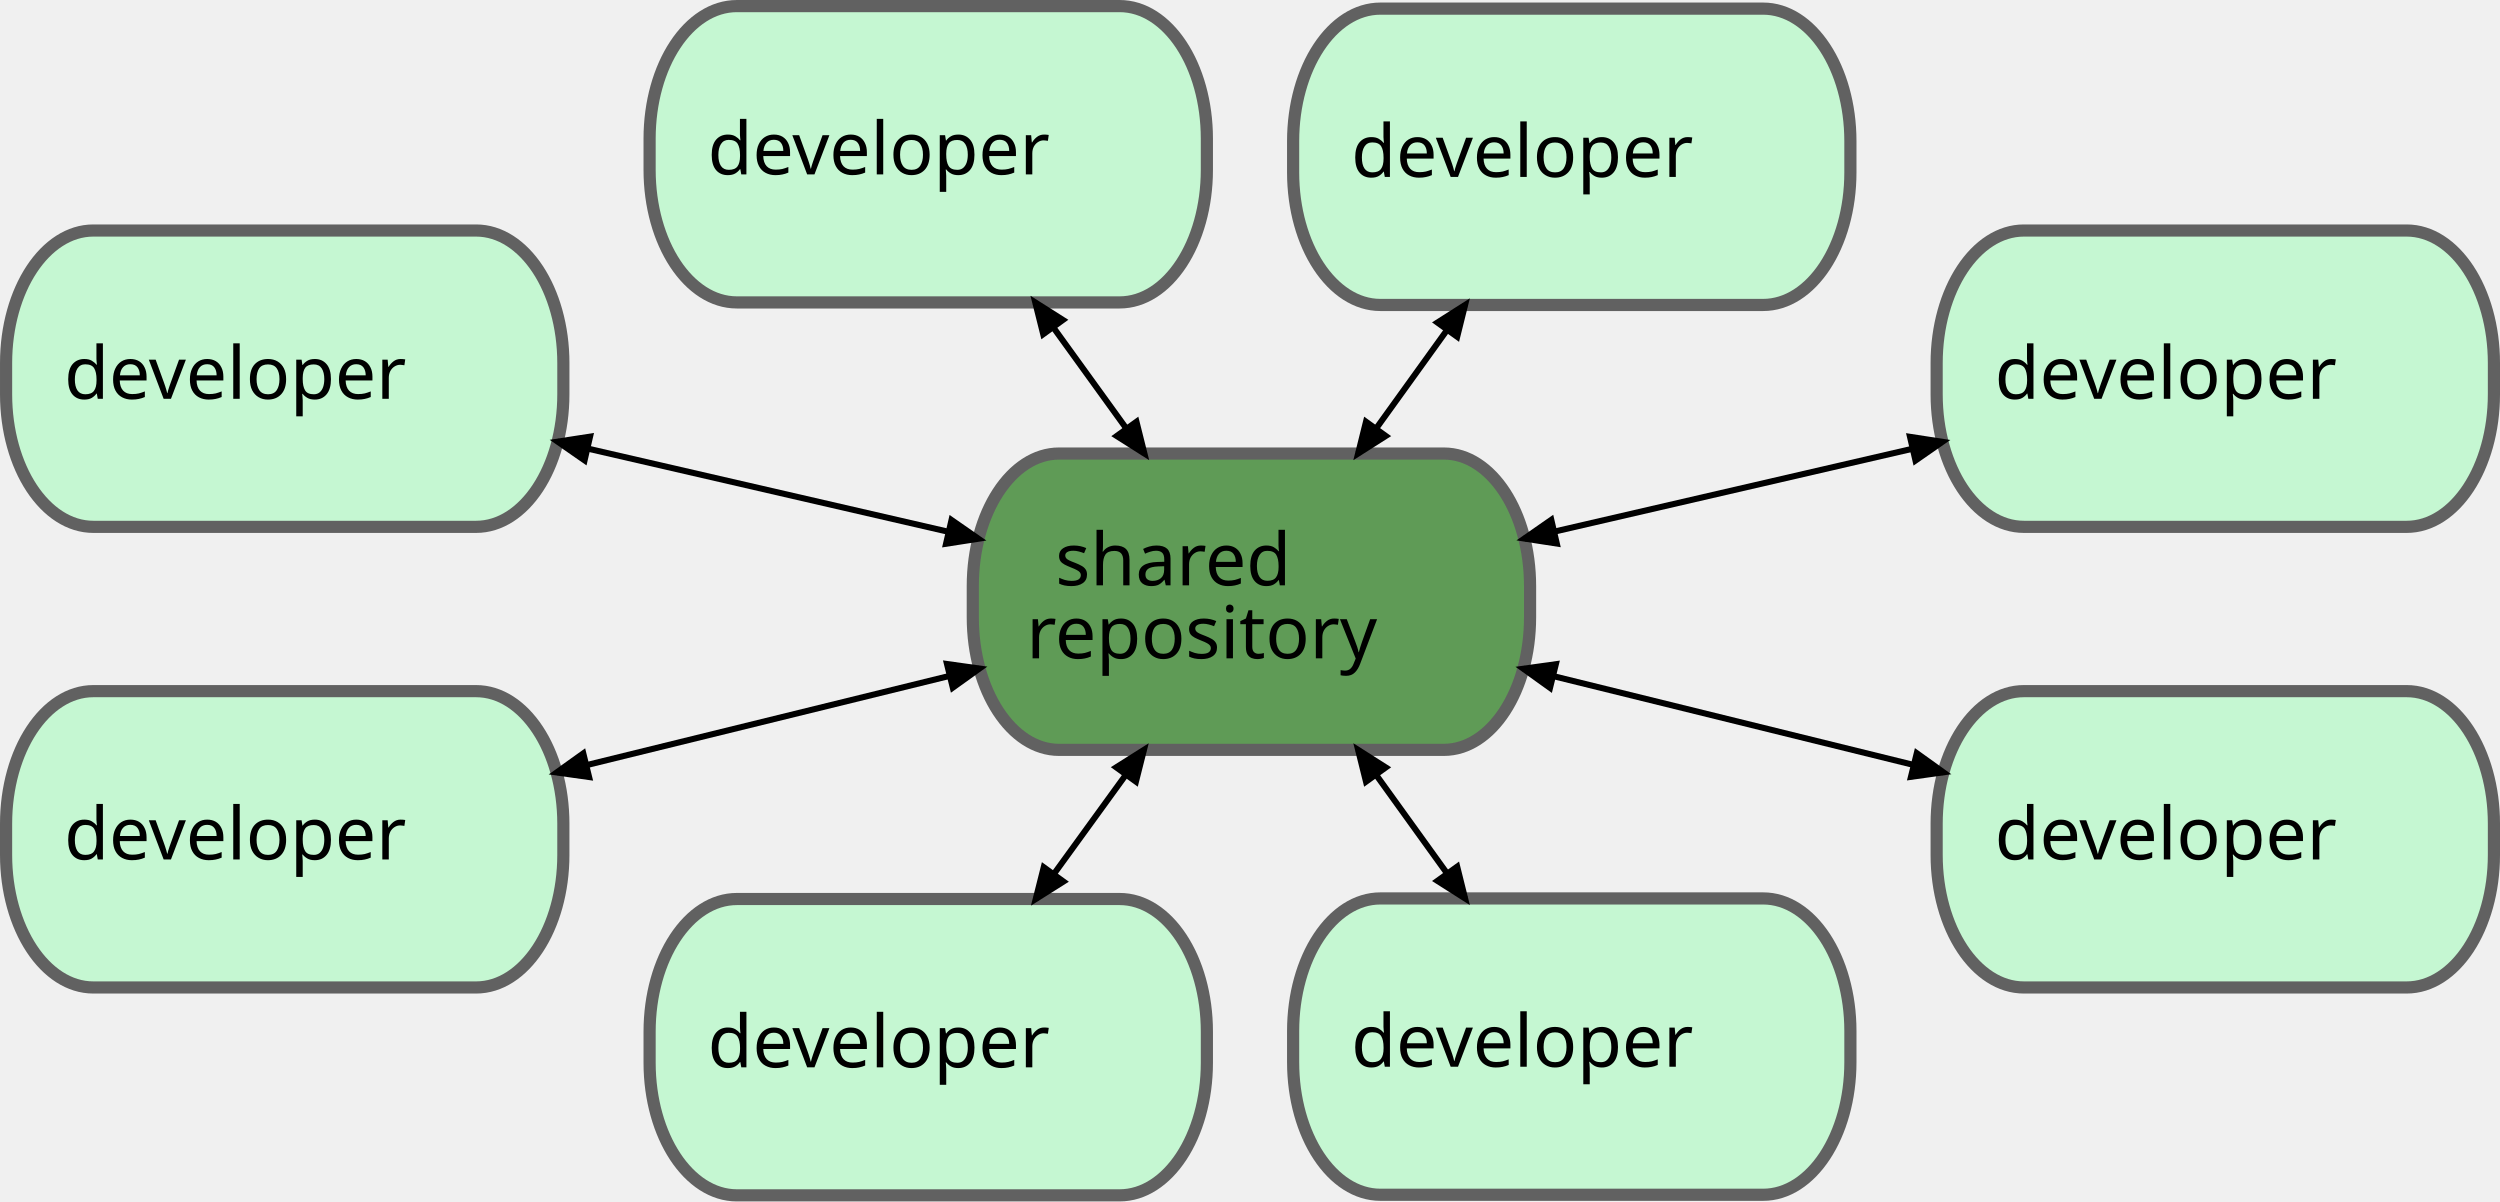
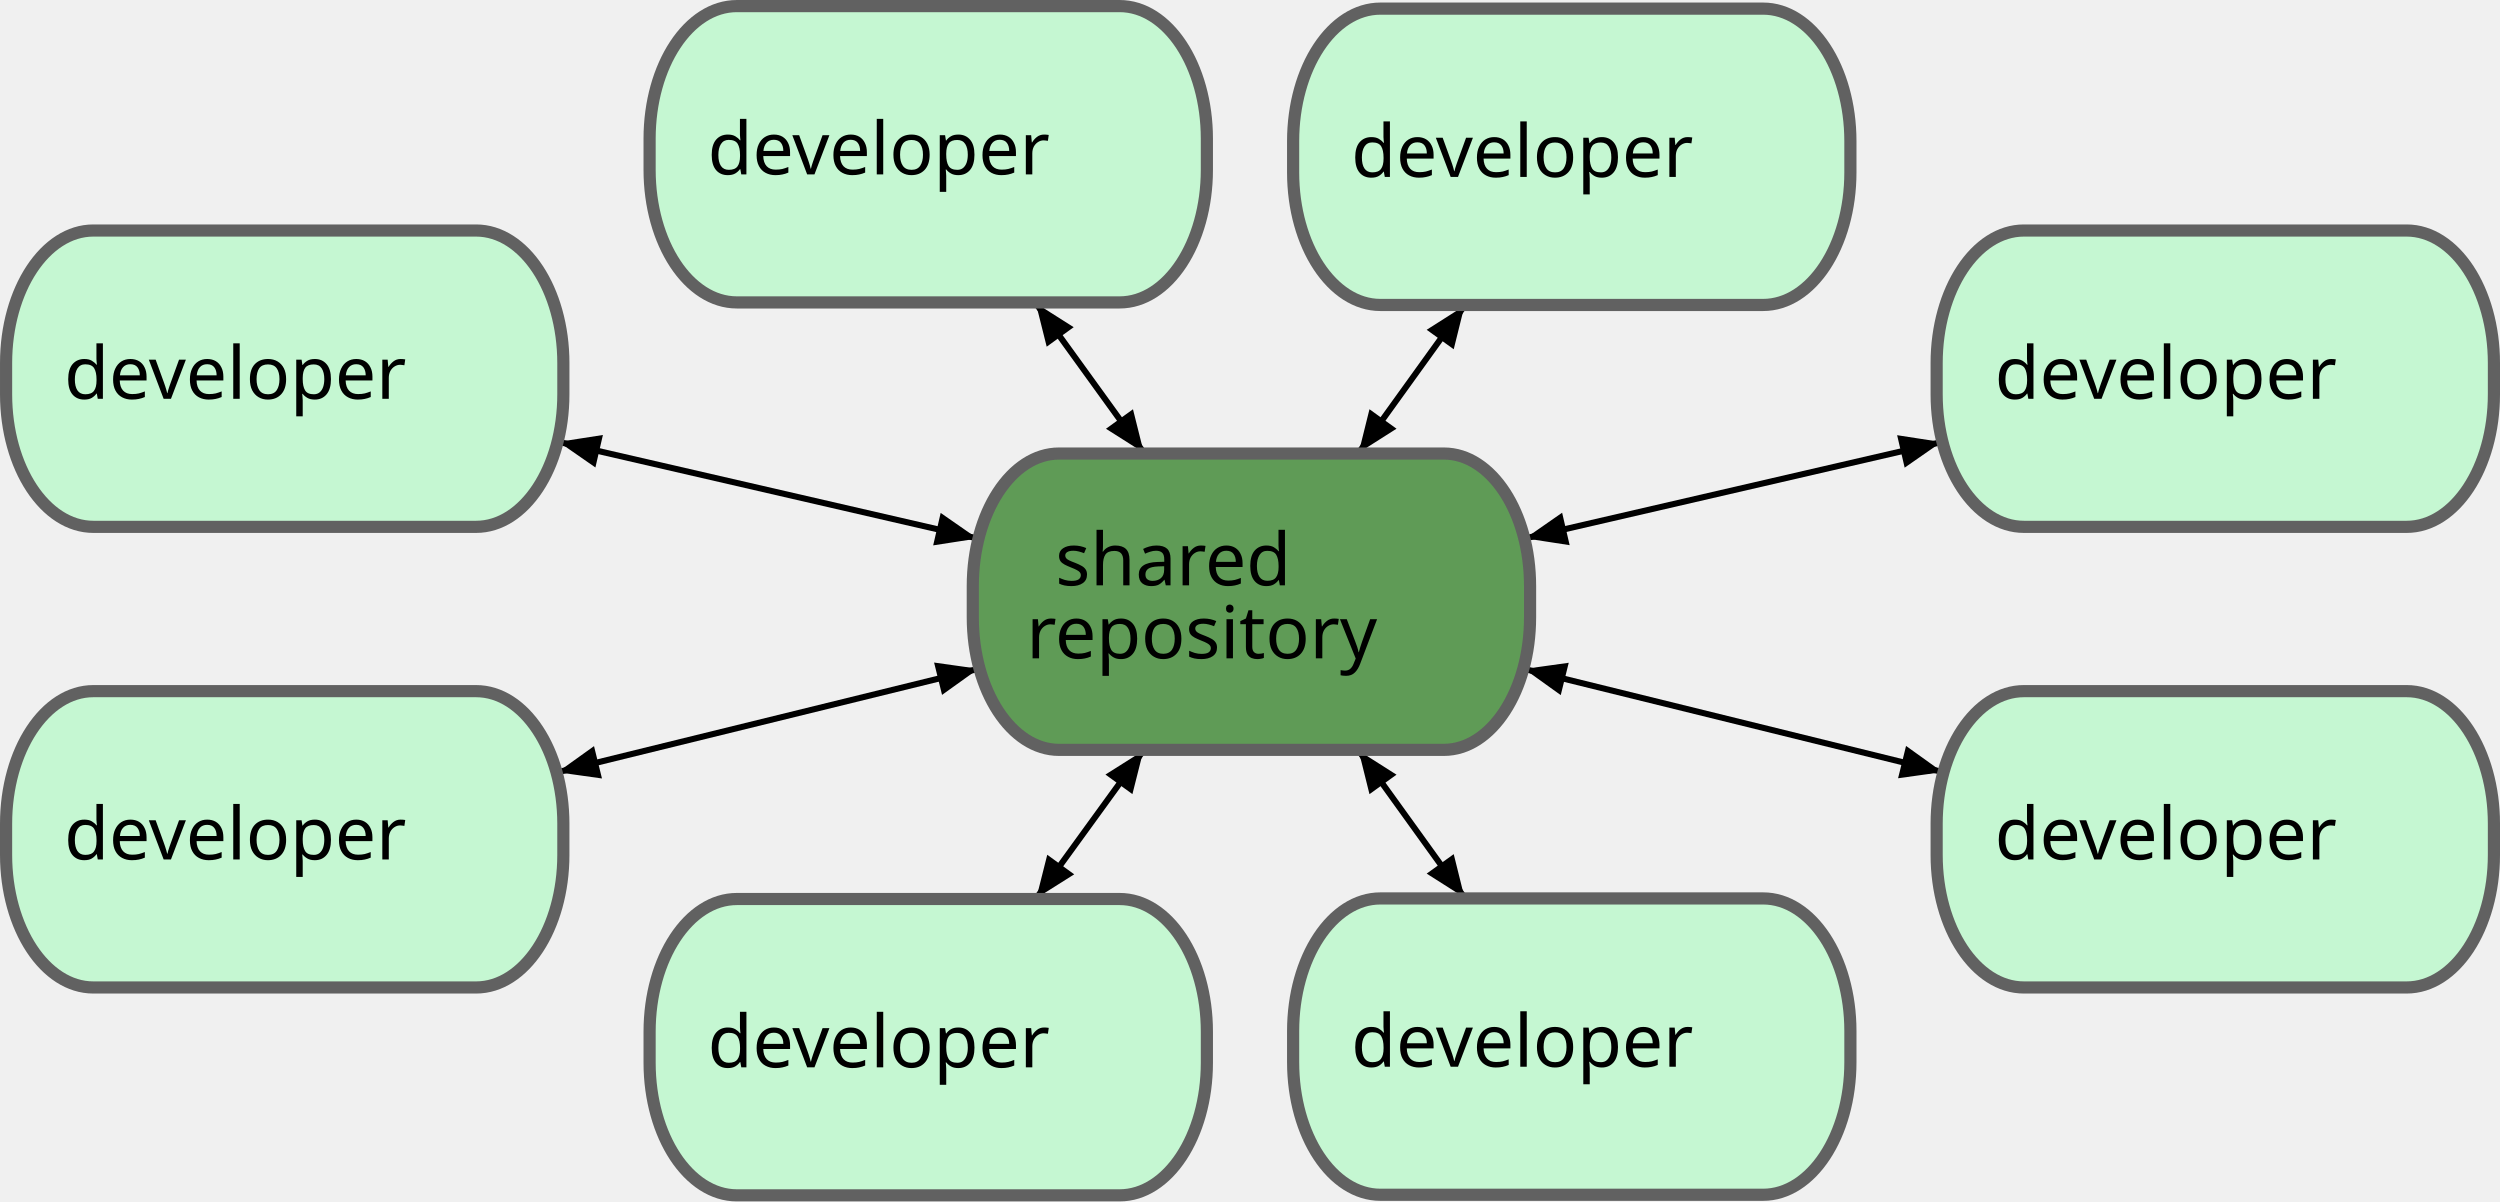
<svg xmlns="http://www.w3.org/2000/svg" width="410.92" height="197.478" version="1.1" id="svg50" xml:space="preserve">
  <defs id="defs6">
-     <marker orient="auto" refY="0" refX="0" id="Arrow1Lstart_000000_1.000000px" style="overflow:visible" viewBox="0 0 6.846 5.477" markerWidth="6.846" markerHeight="5.477" preserveAspectRatio="xMidYMid">
-       <path id="path_Arrow1Lstart_000000_1.000000px" d="M 5,0 V -2 L 0,0 5,2 Z" style="fill:#000000;fill-rule:evenodd;stroke:#000000;stroke-width:1px;marker-start:none" />
+     <marker orient="auto" refY="0" refX="-1.5" id="Arrow1Lstart_000000_1.000000px-23" style="overflow:visible" viewBox="0 0 6.846 5.477" markerWidth="6.846" markerHeight="5.477" preserveAspectRatio="xMidYMid">
+       <path id="path_Arrow1Lstart_000000_1.000000px-75" d="M 5,0 V -2 L 0,0 5,2 Z" style="fill:#000000;fill-rule:evenodd;stroke:#000000;stroke-width:1px;marker-start:none" />
    </marker>
-     <marker orient="auto" refY="0" refX="0" id="Arrow1Lend_000000_1.000000px" style="overflow:visible" viewBox="0 0 6.846 5.477" markerWidth="6.846" markerHeight="5.477" preserveAspectRatio="xMidYMid">
-       <path id="path_Arrow1Lend_000000_1.000000px" d="M -5,0 V -2 L 0,0 -5,2 Z" style="fill:#000000;fill-rule:evenodd;stroke:#000000;stroke-width:1px;marker-start:none" />
-     </marker>
-     <marker orient="auto" refY="0" refX="0" id="Arrow1Lstart_000000_1.000000px-5" style="overflow:visible" viewBox="0 0 6.846 5.477" markerWidth="6.846" markerHeight="5.477" preserveAspectRatio="xMidYMid">
-       <path id="path_Arrow1Lstart_000000_1.000000px-6" d="M 5,0 V -2 L 0,0 5,2 Z" style="fill:#000000;fill-rule:evenodd;stroke:#000000;stroke-width:1px;marker-start:none" />
-     </marker>
-     <marker orient="auto" refY="0" refX="0" id="Arrow1Lend_000000_1.000000px-2" style="overflow:visible" viewBox="0 0 6.846 5.477" markerWidth="6.846" markerHeight="5.477" preserveAspectRatio="xMidYMid">
-       <path id="path_Arrow1Lend_000000_1.000000px-9" d="M -5,0 V -2 L 0,0 -5,2 Z" style="fill:#000000;fill-rule:evenodd;stroke:#000000;stroke-width:1px;marker-start:none" />
-     </marker>
-     <marker orient="auto" refY="0" refX="0" id="Arrow1Lstart_000000_1.000000px-2" style="overflow:visible" viewBox="0 0 6.846 5.477" markerWidth="6.846" markerHeight="5.477" preserveAspectRatio="xMidYMid">
-       <path id="path_Arrow1Lstart_000000_1.000000px-7" d="M 5,0 V -2 L 0,0 5,2 Z" style="fill:#000000;fill-rule:evenodd;stroke:#000000;stroke-width:1px;marker-start:none" />
-     </marker>
-     <marker orient="auto" refY="0" refX="0" id="Arrow1Lend_000000_1.000000px-0" style="overflow:visible" viewBox="0 0 6.846 5.477" markerWidth="6.846" markerHeight="5.477" preserveAspectRatio="xMidYMid">
-       <path id="path_Arrow1Lend_000000_1.000000px-93" d="M -5,0 V -2 L 0,0 -5,2 Z" style="fill:#000000;fill-rule:evenodd;stroke:#000000;stroke-width:1px;marker-start:none" />
-     </marker>
-     <marker orient="auto" refY="0" refX="0" id="Arrow1Lstart_000000_1.000000px-2-1" style="overflow:visible" viewBox="0 0 6.846 5.477" markerWidth="6.846" markerHeight="5.477" preserveAspectRatio="xMidYMid">
-       <path id="path_Arrow1Lstart_000000_1.000000px-7-8" d="M 5,0 V -2 L 0,0 5,2 Z" style="fill:#000000;fill-rule:evenodd;stroke:#000000;stroke-width:1px;marker-start:none" />
-     </marker>
-     <marker orient="auto" refY="0" refX="0" id="Arrow1Lend_000000_1.000000px-0-7" style="overflow:visible" viewBox="0 0 6.846 5.477" markerWidth="6.846" markerHeight="5.477" preserveAspectRatio="xMidYMid">
-       <path id="path_Arrow1Lend_000000_1.000000px-93-9" d="M -5,0 V -2 L 0,0 -5,2 Z" style="fill:#000000;fill-rule:evenodd;stroke:#000000;stroke-width:1px;marker-start:none" />
-     </marker>
-     <marker orient="auto" refY="0" refX="0" id="Arrow1Lstart_000000_1.000000px-2-1-7" style="overflow:visible" viewBox="0 0 6.846 5.477" markerWidth="6.846" markerHeight="5.477" preserveAspectRatio="xMidYMid">
-       <path id="path_Arrow1Lstart_000000_1.000000px-7-8-5" d="M 5,0 V -2 L 0,0 5,2 Z" style="fill:#000000;fill-rule:evenodd;stroke:#000000;stroke-width:1px;marker-start:none" />
-     </marker>
-     <marker orient="auto" refY="0" refX="0" id="Arrow1Lend_000000_1.000000px-0-7-9" style="overflow:visible" viewBox="0 0 6.846 5.477" markerWidth="6.846" markerHeight="5.477" preserveAspectRatio="xMidYMid">
-       <path id="path_Arrow1Lend_000000_1.000000px-93-9-2" d="M -5,0 V -2 L 0,0 -5,2 Z" style="fill:#000000;fill-rule:evenodd;stroke:#000000;stroke-width:1px;marker-start:none" />
-     </marker>
-     <marker orient="auto" refY="0" refX="0" id="Arrow1Lstart_000000_1.000000px-2-1-3" style="overflow:visible" viewBox="0 0 6.846 5.477" markerWidth="6.846" markerHeight="5.477" preserveAspectRatio="xMidYMid">
-       <path id="path_Arrow1Lstart_000000_1.000000px-7-8-6" d="M 5,0 V -2 L 0,0 5,2 Z" style="fill:#000000;fill-rule:evenodd;stroke:#000000;stroke-width:1px;marker-start:none" />
-     </marker>
-     <marker orient="auto" refY="0" refX="0" id="Arrow1Lend_000000_1.000000px-0-7-1" style="overflow:visible" viewBox="0 0 6.846 5.477" markerWidth="6.846" markerHeight="5.477" preserveAspectRatio="xMidYMid">
-       <path id="path_Arrow1Lend_000000_1.000000px-93-9-29" d="M -5,0 V -2 L 0,0 -5,2 Z" style="fill:#000000;fill-rule:evenodd;stroke:#000000;stroke-width:1px;marker-start:none" />
-     </marker>
-     <marker orient="auto" refY="0" refX="0" id="Arrow1Lstart_000000_1.000000px-2-1-4" style="overflow:visible" viewBox="0 0 6.846 5.477" markerWidth="6.846" markerHeight="5.477" preserveAspectRatio="xMidYMid">
-       <path id="path_Arrow1Lstart_000000_1.000000px-7-8-50" d="M 5,0 V -2 L 0,0 5,2 Z" style="fill:#000000;fill-rule:evenodd;stroke:#000000;stroke-width:1px;marker-start:none" />
-     </marker>
-     <marker orient="auto" refY="0" refX="0" id="Arrow1Lend_000000_1.000000px-0-7-3" style="overflow:visible" viewBox="0 0 6.846 5.477" markerWidth="6.846" markerHeight="5.477" preserveAspectRatio="xMidYMid">
-       <path id="path_Arrow1Lend_000000_1.000000px-93-9-6" d="M -5,0 V -2 L 0,0 -5,2 Z" style="fill:#000000;fill-rule:evenodd;stroke:#000000;stroke-width:1px;marker-start:none" />
-     </marker>
-     <marker orient="auto" refY="0" refX="0" id="Arrow1Lstart_000000_1.000000px-2-1-2" style="overflow:visible" viewBox="0 0 6.846 5.477" markerWidth="6.846" markerHeight="5.477" preserveAspectRatio="xMidYMid">
-       <path id="path_Arrow1Lstart_000000_1.000000px-7-8-0" d="M 5,0 V -2 L 0,0 5,2 Z" style="fill:#000000;fill-rule:evenodd;stroke:#000000;stroke-width:1px;marker-start:none" />
-     </marker>
-     <marker orient="auto" refY="0" refX="0" id="Arrow1Lend_000000_1.000000px-0-7-6" style="overflow:visible" viewBox="0 0 6.846 5.477" markerWidth="6.846" markerHeight="5.477" preserveAspectRatio="xMidYMid">
-       <path id="path_Arrow1Lend_000000_1.000000px-93-9-1" d="M -5,0 V -2 L 0,0 -5,2 Z" style="fill:#000000;fill-rule:evenodd;stroke:#000000;stroke-width:1px;marker-start:none" />
-     </marker>
-     <marker orient="auto" refY="0" refX="0" id="Arrow1Lstart_000000_1.000000px-2-1-5" style="overflow:visible" viewBox="0 0 6.846 5.477" markerWidth="6.846" markerHeight="5.477" preserveAspectRatio="xMidYMid">
-       <path id="path_Arrow1Lstart_000000_1.000000px-7-8-69" d="M 5,0 V -2 L 0,0 5,2 Z" style="fill:#000000;fill-rule:evenodd;stroke:#000000;stroke-width:1px;marker-start:none" />
-     </marker>
-     <marker orient="auto" refY="0" refX="0" id="Arrow1Lend_000000_1.000000px-0-7-37" style="overflow:visible" viewBox="0 0 6.846 5.477" markerWidth="6.846" markerHeight="5.477" preserveAspectRatio="xMidYMid">
-       <path id="path_Arrow1Lend_000000_1.000000px-93-9-4" d="M -5,0 V -2 L 0,0 -5,2 Z" style="fill:#000000;fill-rule:evenodd;stroke:#000000;stroke-width:1px;marker-start:none" />
+     <marker orient="auto" refY="0" refX="1.5" id="Arrow1Lend_000000_1.000000px-9" style="overflow:visible" viewBox="0 0 6.846 5.477" markerWidth="6.846" markerHeight="5.477" preserveAspectRatio="xMidYMid">
+       <path id="path_Arrow1Lend_000000_1.000000px-2" d="M -5,0 V -2 L 0,0 -5,2 Z" style="fill:#000000;fill-rule:evenodd;stroke:#000000;stroke-width:1px;marker-start:none" />
    </marker>
  </defs>
+   <path style="display:inline;fill:none;fill-rule:evenodd;stroke:#000000;stroke-width:1px;stroke-linecap:butt;stroke-linejoin:miter;stroke-opacity:1;marker-start:url(#Arrow1Lstart_000000_1.000000px-23);marker-end:url(#Arrow1Lend_000000_1.000000px-9)" d="M 91.662,72.594 160.821,88.548" id="a_8" />
+   <path style="display:inline;fill:none;fill-rule:evenodd;stroke:#000000;stroke-width:1px;stroke-linecap:butt;stroke-linejoin:miter;stroke-opacity:1;marker-start:url(#Arrow1Lstart_000000_1.000000px-23);marker-end:url(#Arrow1Lend_000000_1.000000px-9)" d="M 91.495,126.969 160.986,109.889" id="a_7" />
+   <path style="display:inline;fill:none;fill-rule:evenodd;stroke:#000000;stroke-width:1px;stroke-linecap:butt;stroke-linejoin:miter;stroke-opacity:1;marker-start:url(#Arrow1Lstart_000000_1.000000px-23);marker-end:url(#Arrow1Lend_000000_1.000000px-9)" d="M 170.242,147.769 188.026,123.254" id="a_6" />
+   <path style="display:inline;fill:none;fill-rule:evenodd;stroke:#000000;stroke-width:1px;stroke-linecap:butt;stroke-linejoin:miter;stroke-opacity:1;marker-start:url(#Arrow1Lstart_000000_1.000000px-23);marker-end:url(#Arrow1Lend_000000_1.000000px-9)" d="M 240.812,147.674 223.23,123.254" id="a_5" />
+   <path style="display:inline;fill:none;fill-rule:evenodd;stroke:#000000;stroke-width:1px;stroke-linecap:butt;stroke-linejoin:miter;stroke-opacity:1;marker-start:url(#Arrow1Lstart_000000_1.000000px-23);marker-end:url(#Arrow1Lend_000000_1.000000px-9)" d="M 319.434,126.939 250.396,109.92" id="a_4" />
+   <path style="display:inline;fill:none;fill-rule:evenodd;stroke:#000000;stroke-width:1px;stroke-linecap:butt;stroke-linejoin:miter;stroke-opacity:1;marker-start:url(#Arrow1Lstart_000000_1.000000px-23);marker-end:url(#Arrow1Lend_000000_1.000000px-9)" d="M 319.266,72.623 250.562,88.519" id="a_3" />
+   <path style="display:inline;fill:none;fill-rule:evenodd;stroke:#000000;stroke-width:1px;stroke-linecap:butt;stroke-linejoin:miter;stroke-opacity:1;marker-start:url(#Arrow1Lstart_000000_1.000000px-23);marker-end:url(#Arrow1Lend_000000_1.000000px-9)" d="M 223.23,74.546 240.812,50.126" id="a_2" />
+   <path style="display:inline;fill:none;fill-rule:evenodd;stroke:#000000;stroke-width:1px;stroke-linecap:butt;stroke-linejoin:miter;stroke-opacity:1;marker-start:url(#Arrow1Lstart_000000_1.000000px-23);marker-end:url(#Arrow1Lend_000000_1.000000px-9)" d="M 188.104,74.546 170.164,49.708" id="a_1" />
  <g id="g_shared_repo" style="fill:#ffffff;stroke:#000000;stroke-width:1px" transform="translate(-23.58389,-10.14154)">
    <rect id="1993" width="91.598" height="48.708" x="183.48" y="84.688" rx="14.171" ry="21.788" style="fill:#5f9b56;fill-opacity:1;stroke:#616161;stroke-width:2;stroke-dasharray:none;stroke-opacity:1" />
    <text id="1993_text" x="213.822" y="76.397" style="font-size:12px;line-height:1;font-family:BryantPro-Medium;text-align:center;text-anchor:middle;white-space:pre;inline-size:87.43;display:inline;fill:#000000;stroke:#000000;stroke-width:0" transform="translate(15.0904,29.95482)" xml:space="preserve">
-       <tspan x="213.822" y="76.397" id="tspan13296">shared
+       <tspan x="213.822" y="76.397" id="tspan21725">shared
</tspan>
-       <tspan x="213.822" y="88.397" id="tspan13298">repository</tspan>
+       <tspan x="213.822" y="88.397" id="tspan21727">repository</tspan>
    </text>
  </g>
  <g id="g_dev_8" transform="translate(-12.51688,4.976421)">
    <rect id="b_dev_8" width="91.598" height="48.708" x="13.517" y="32.913" rx="14.346" ry="21.788" style="fill:#c5f7d2;fill-opacity:1;stroke:#616161;stroke-width:2;stroke-dasharray:none;stroke-opacity:1" />
    <text id="t_dev_8" x="5.945" y="36.516" style="font-style:normal;font-variant:normal;font-weight:normal;font-stretch:normal;font-size:12px;font-family:sans-serif;-inkscape-font-specification:'sans-serif, Normal';font-variant-ligatures:normal;font-variant-caps:normal;font-variant-numeric:normal;font-variant-east-asian:normal;fill:#000000;stroke:#000000;stroke-width:0">
      <tspan id="1972_line1-2-2-7" text-anchor="middle" x="58.985" y="60.578" text-align="center" font-family="BryantPro-Medium" font-size="12px" fill="#000000" stroke="#000000" style="font-style:normal;font-variant:normal;font-weight:normal;font-stretch:normal;font-size:12px;font-family:sans-serif;-inkscape-font-specification:'sans-serif, Normal';font-variant-ligatures:normal;font-variant-caps:normal;font-variant-numeric:normal;font-variant-east-asian:normal">developer</tspan>
    </text>
  </g>
-   <path style="display:inline;fill:none;fill-rule:evenodd;stroke:#000000;stroke-width:1px;stroke-linecap:butt;stroke-linejoin:miter;stroke-opacity:1;marker-start:url(#Arrow1Lstart_000000_1.000000px-2-1-5);marker-end:url(#Arrow1Lend_000000_1.000000px-0-7-37)" d="M 91.662,72.594 160.821,88.548" id="a_8" />
  <g id="g_dev_7" transform="translate(-14.61433,13.98824)">
    <rect id="b_dev_7" width="91.598" height="48.708" x="15.614" y="99.613" rx="14.346" ry="21.788" style="fill:#c5f7d2;fill-opacity:1;stroke:#616161;stroke-width:2;stroke-dasharray:none;stroke-opacity:1" />
    <text id="t_dev_7" x="8.043" y="103.215" style="font-size:12px;font-family:BryantPro-Medium;fill:#000000;stroke:#000000;stroke-width:0">
      <tspan id="1972_line1-2-2-4" text-anchor="middle" x="61.082" y="127.277" text-align="center" font-family="BryantPro-Medium" font-size="12px" fill="#000000" stroke="#000000">developer</tspan>
    </text>
  </g>
-   <path style="display:inline;fill:none;fill-rule:evenodd;stroke:#000000;stroke-width:1px;stroke-linecap:butt;stroke-linejoin:miter;stroke-opacity:1;marker-start:url(#Arrow1Lstart_000000_1.000000px-2-1-2);marker-end:url(#Arrow1Lend_000000_1.000000px-0-7-6)" d="M 91.495,126.969 160.986,109.889" id="a_7" />
  <g id="g_dev_6" transform="translate(-2.492675,0.3319373)">
    <rect id="b_dev_6" width="91.598" height="48.708" x="109.267" y="147.437" rx="14.346" ry="21.788" style="fill:#c5f7d2;fill-opacity:1;stroke:#616161;stroke-width:2;stroke-dasharray:none;stroke-opacity:1" />
    <text id="t_dev_6" x="101.695" y="151.04" style="font-size:12px;font-family:BryantPro-Medium;fill:#000000;stroke:#000000;stroke-width:0">
      <tspan id="1972_line1-2-2-6" text-anchor="middle" x="154.735" y="175.102" text-align="center" font-family="BryantPro-Medium" font-size="12px" fill="#000000" stroke="#000000">developer</tspan>
    </text>
  </g>
-   <path style="display:inline;fill:none;fill-rule:evenodd;stroke:#000000;stroke-width:1px;stroke-linecap:butt;stroke-linejoin:miter;stroke-opacity:1;marker-start:url(#Arrow1Lstart_000000_1.000000px-2-1-4);marker-end:url(#Arrow1Lend_000000_1.000000px-0-7-3)" d="M 170.242,147.769 188.026,123.254" id="a_6" />
  <g id="g_dev_5" transform="translate(-12.62912,0.3319373)">
    <rect id="b_dev_5" width="91.598" height="48.708" x="225.178" y="147.342" rx="14.346" ry="21.788" style="fill:#c5f7d2;fill-opacity:1;stroke:#616161;stroke-width:2;stroke-dasharray:none;stroke-opacity:1" />
    <text id="t_dev_5" x="217.606" y="150.945" style="font-size:12px;font-family:BryantPro-Medium;fill:#000000;stroke:#000000;stroke-width:0">
      <tspan id="1972_line1-2-2-94" text-anchor="middle" x="270.645" y="175.007" text-align="center" font-family="BryantPro-Medium" font-size="12px" fill="#000000" stroke="#000000">developer</tspan>
    </text>
  </g>
-   <path style="display:inline;fill:none;fill-rule:evenodd;stroke:#000000;stroke-width:1px;stroke-linecap:butt;stroke-linejoin:miter;stroke-opacity:1;marker-start:url(#Arrow1Lstart_000000_1.000000px-2-1-3);marker-end:url(#Arrow1Lend_000000_1.000000px-0-7-1)" d="M 240.812,147.674 223.23,123.254" id="a_5" />
  <g id="g_dev_4" transform="translate(-3.517933,-13.32437)">
    <rect id="b_dev_4" width="91.598" height="48.708" x="321.841" y="126.925" rx="14.346" ry="21.788" style="fill:#c5f7d2;fill-opacity:1;stroke:#616161;stroke-width:2;stroke-dasharray:none;stroke-opacity:1" />
    <text id="t_dev_4" x="314.269" y="130.527" style="font-size:12px;font-family:BryantPro-Medium;fill:#000000;stroke:#000000;stroke-width:0">
      <tspan id="1972_line1-2-2-9" text-anchor="middle" x="367.308" y="154.59" text-align="center" font-family="BryantPro-Medium" font-size="12px" fill="#000000" stroke="#000000">developer</tspan>
    </text>
  </g>
-   <path style="display:inline;fill:none;fill-rule:evenodd;stroke:#000000;stroke-width:1px;stroke-linecap:butt;stroke-linejoin:miter;stroke-opacity:1;marker-start:url(#Arrow1Lstart_000000_1.000000px-2-1-7);marker-end:url(#Arrow1Lend_000000_1.000000px-0-7-9)" d="M 319.434,126.939 250.396,109.92" id="a_4" />
  <g id="g_dev_3" transform="translate(-10.98214,-4.312546)">
    <rect id="b_dev_3" width="91.598" height="48.708" x="329.305" y="42.202" rx="14.346" ry="21.788" style="fill:#c5f7d2;fill-opacity:1;stroke:#616161;stroke-width:2;stroke-dasharray:none;stroke-opacity:1" />
    <text id="t_dev_3" x="321.733" y="45.805" style="font-size:12px;font-family:BryantPro-Medium;fill:#000000;stroke:#000000;stroke-width:0">
      <tspan id="1972_line1-2-2" text-anchor="middle" x="374.773" y="69.867" text-align="center" font-family="BryantPro-Medium" font-size="12px" fill="#000000" stroke="#000000">developer</tspan>
    </text>
  </g>
-   <path style="display:inline;fill:none;fill-rule:evenodd;stroke:#000000;stroke-width:1px;stroke-linecap:butt;stroke-linejoin:miter;stroke-opacity:1;marker-start:url(#Arrow1Lstart_000000_1.000000px-2-1);marker-end:url(#Arrow1Lend_000000_1.000000px-0-7)" d="M 319.266,72.623 250.562,88.519" id="a_3" />
  <g id="g_dev_2" style="fill:#ffffff;stroke:#000000;stroke-width:1px" transform="translate(74.00606,-7.180204)">
    <rect id="b_dev_2" width="91.598" height="48.708" x="138.542" y="8.598" rx="14.346" ry="21.788" style="fill:#c5f7d2;fill-opacity:1;stroke:#616161;stroke-width:2;stroke-dasharray:none;stroke-opacity:1" />
    <text id="t_dev_2" x="130.971" y="12.2" style="font-size:12px;font-family:BryantPro-Medium;fill:#000000;stroke:#000000;stroke-width:0">
      <tspan id="1972_line1-2" text-anchor="middle" x="184.01" y="36.263" text-align="center" font-family="BryantPro-Medium" font-size="12px" fill="#000000" stroke="#000000">developer</tspan>
    </text>
  </g>
-   <path style="display:inline;fill:none;fill-rule:evenodd;stroke:#000000;stroke-width:1px;stroke-linecap:butt;stroke-linejoin:miter;stroke-opacity:1;marker-start:url(#Arrow1Lstart_000000_1.000000px-2);marker-end:url(#Arrow1Lend_000000_1.000000px-0)" d="M 223.23,74.546 240.812,50.126" id="a_2" />
  <g id="g_dev_1" style="fill:#ffffff;stroke:#000000;stroke-width:1px" transform="translate(-31.76816,-7.597826)">
    <rect id="b_dev_1" width="91.598" height="48.708" x="138.542" y="8.598" rx="14.346" ry="21.788" style="fill:#c5f7d2;fill-opacity:1;stroke:#616161;stroke-width:2;stroke-dasharray:none;stroke-opacity:1" />
    <text id="t_dev_1" x="130.971" y="12.2" style="font-size:12px;font-family:BryantPro-Medium;fill:#000000;stroke:#000000;stroke-width:0">
      <tspan id="1972_line1" text-anchor="middle" x="184.01" y="36.263" text-align="center" font-family="BryantPro-Medium" font-size="12px" fill="#000000" stroke="#000000">developer</tspan>
    </text>
  </g>
-   <path style="display:inline;fill:none;fill-rule:evenodd;stroke:#000000;stroke-width:1px;stroke-linecap:butt;stroke-linejoin:miter;stroke-opacity:1;marker-start:url(#Arrow1Lstart_000000_1.000000px);marker-end:url(#Arrow1Lend_000000_1.000000px)" d="M 188.104,74.546 170.164,49.708" id="a_1" />
</svg>
